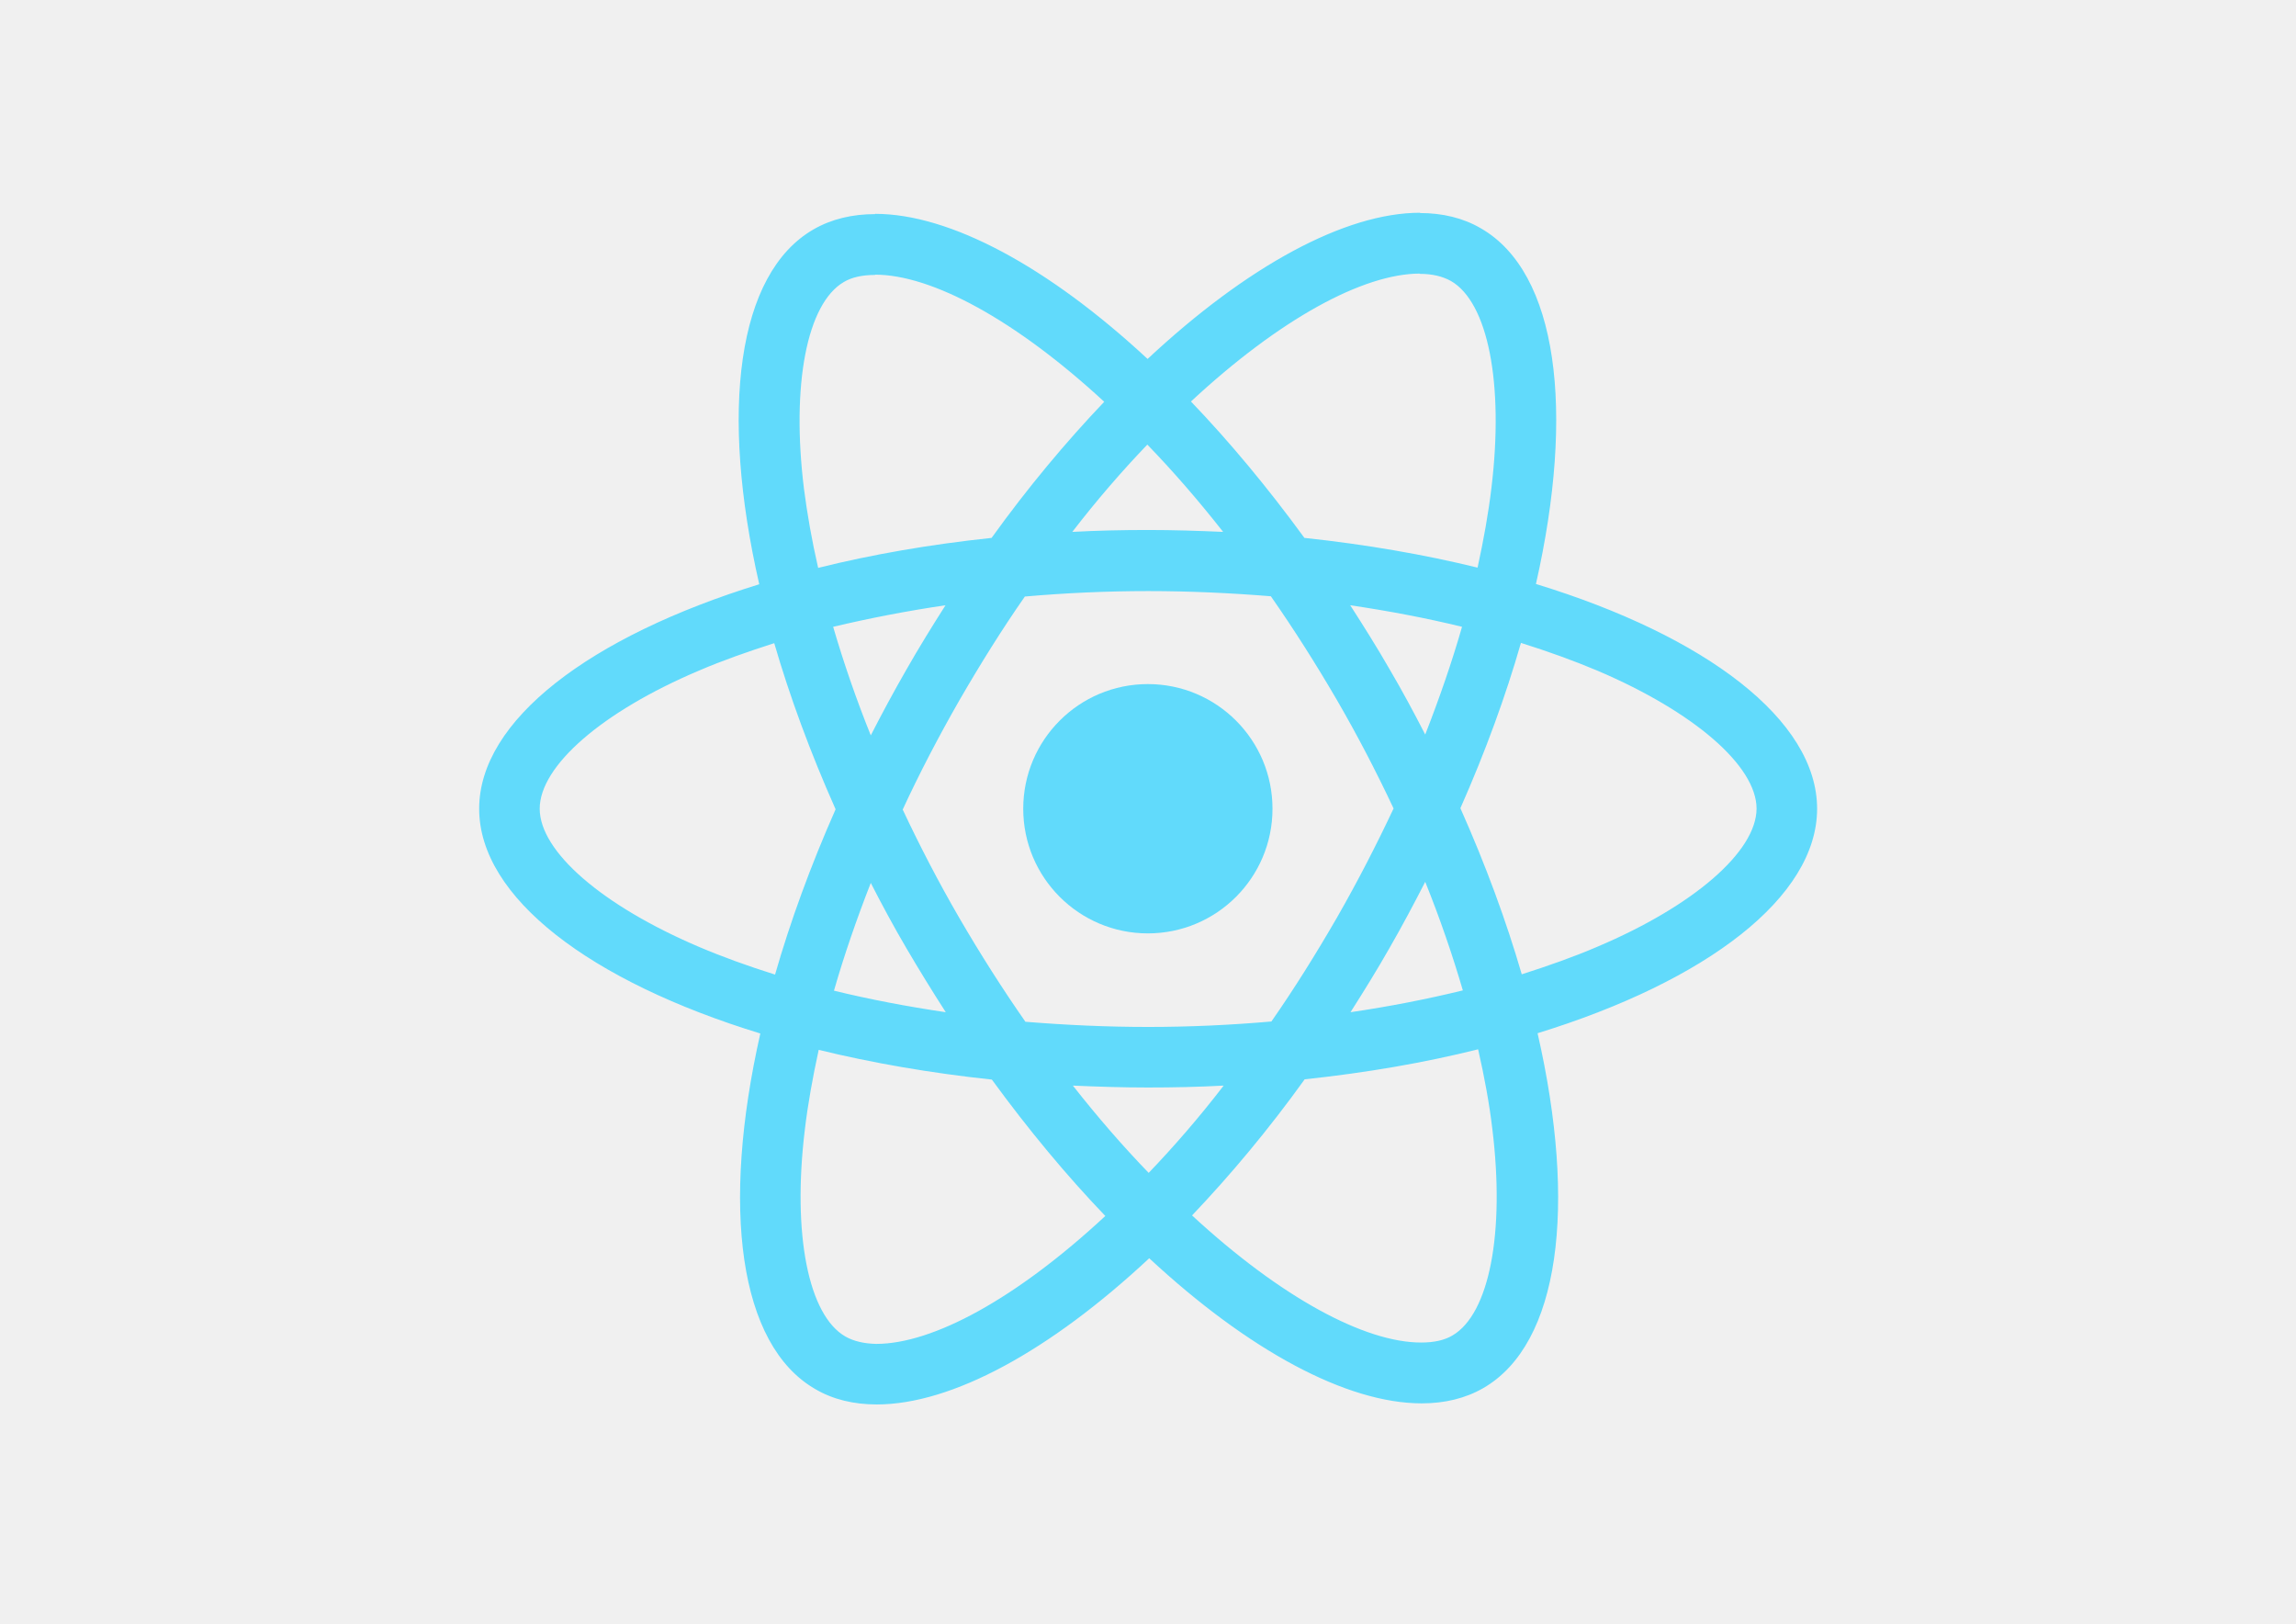
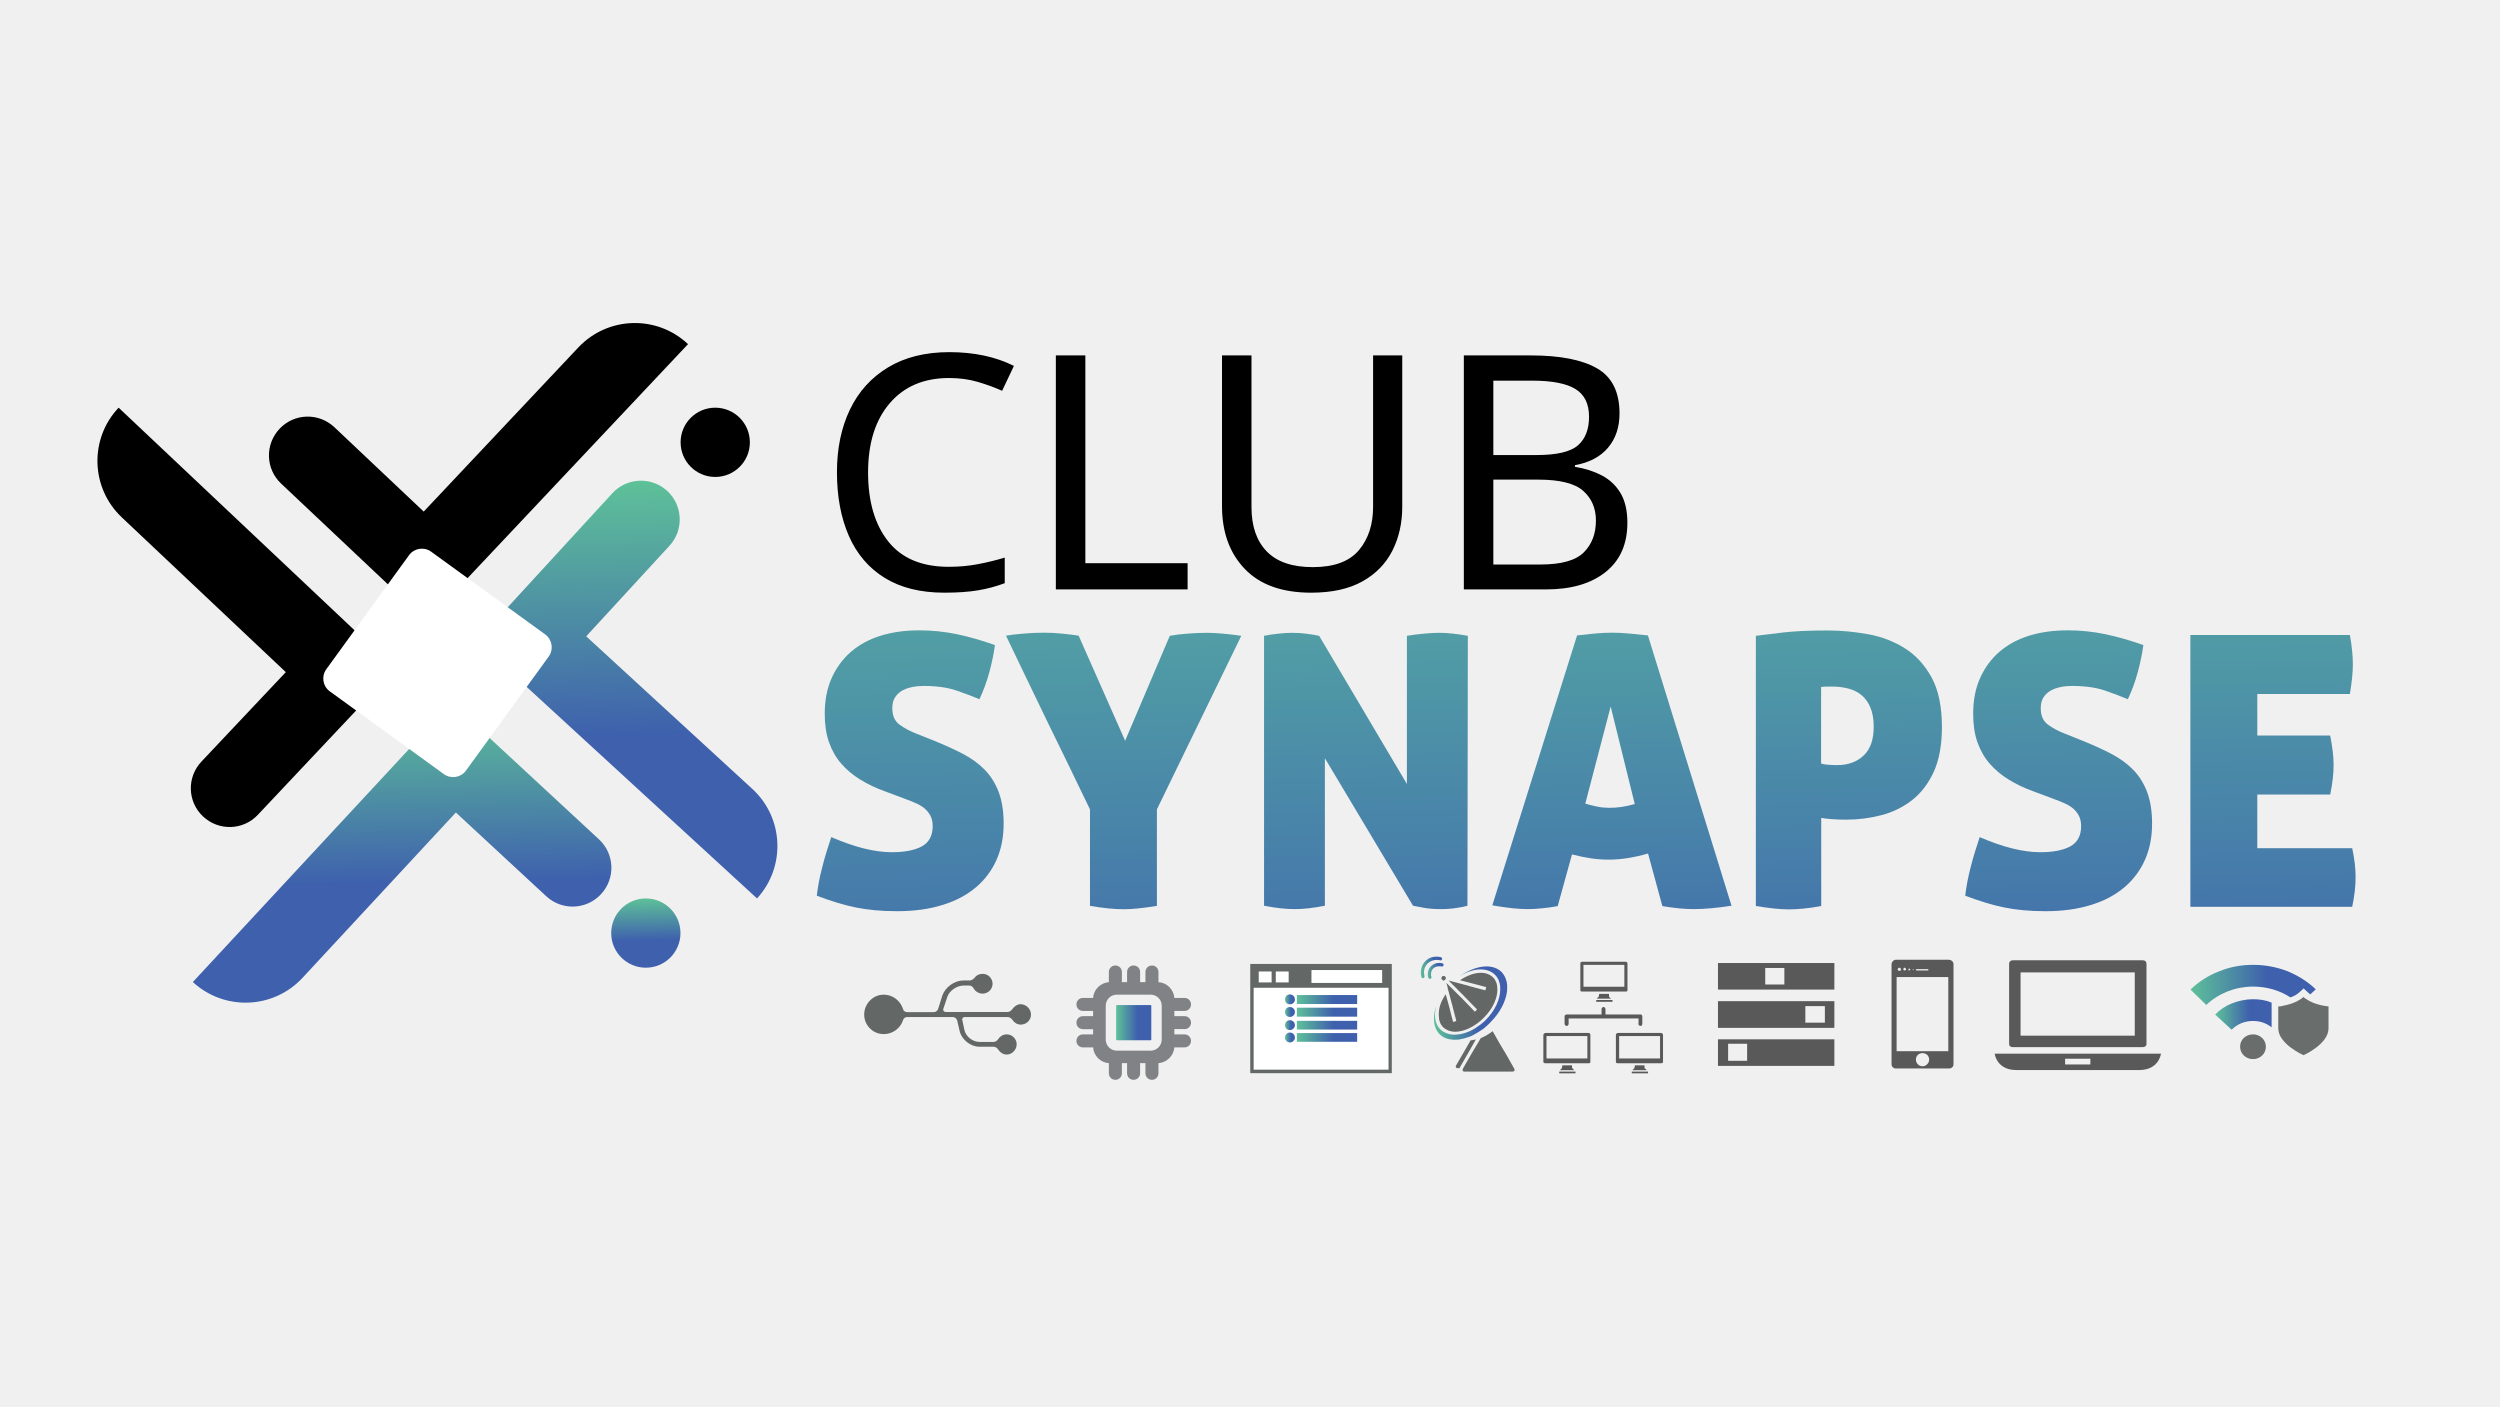
- <svg xmlns="http://www.w3.org/2000/svg" viewBox="0 0 841.9 595.3">
-   <g fill="#61DAFB">
-     <path d="M666.3 296.5c0-32.5-40.7-63.3-103.1-82.4 14.4-63.6 8-114.2-20.2-130.4-6.5-3.8-14.1-5.6-22.4-5.6v22.3c4.6 0 8.3.9 11.4 2.6 13.6 7.8 19.5 37.5 14.9 75.7-1.1 9.4-2.9 19.3-5.1 29.4-19.6-4.8-41-8.5-63.5-10.9-13.5-18.5-27.5-35.3-41.6-50 32.6-30.3 63.2-46.9 84-46.9V78c-27.5 0-63.5 19.6-99.9 53.6-36.4-33.8-72.4-53.2-99.9-53.2v22.3c20.7 0 51.4 16.5 84 46.6-14 14.7-28 31.4-41.3 49.9-22.6 2.4-44 6.1-63.6 11-2.3-10-4-19.7-5.2-29-4.7-38.2 1.1-67.9 14.6-75.8 3-1.8 6.9-2.6 11.5-2.6V78.5c-8.4 0-16 1.8-22.6 5.6-28.1 16.2-34.4 66.7-19.9 130.1-62.2 19.2-102.7 49.9-102.7 82.3 0 32.5 40.7 63.3 103.1 82.4-14.4 63.6-8 114.2 20.2 130.4 6.5 3.8 14.1 5.6 22.5 5.6 27.5 0 63.5-19.6 99.9-53.6 36.4 33.8 72.4 53.2 99.9 53.2 8.4 0 16-1.8 22.6-5.6 28.1-16.2 34.4-66.7 19.9-130.1 62-19.1 102.5-49.9 102.5-82.3zm-130.2-66.7c-3.7 12.9-8.3 26.2-13.5 39.5-4.1-8-8.4-16-13.1-24-4.6-8-9.5-15.8-14.4-23.4 14.2 2.1 27.9 4.7 41 7.9zm-45.8 106.5c-7.8 13.5-15.8 26.3-24.1 38.2-14.9 1.3-30 2-45.2 2-15.1 0-30.2-.7-45-1.9-8.3-11.9-16.4-24.6-24.2-38-7.6-13.1-14.5-26.4-20.8-39.8 6.2-13.4 13.2-26.8 20.7-39.9 7.8-13.5 15.8-26.3 24.1-38.2 14.9-1.3 30-2 45.2-2 15.1 0 30.2.7 45 1.9 8.3 11.9 16.4 24.6 24.2 38 7.6 13.1 14.5 26.4 20.8 39.8-6.3 13.4-13.2 26.8-20.7 39.9zm32.3-13c5.4 13.4 10 26.8 13.8 39.8-13.1 3.2-26.9 5.9-41.2 8 4.9-7.7 9.8-15.6 14.4-23.7 4.6-8 8.9-16.1 13-24.1zM421.2 430c-9.3-9.6-18.6-20.3-27.8-32 9 .4 18.2.7 27.5.7 9.4 0 18.7-.2 27.8-.7-9 11.7-18.3 22.4-27.5 32zm-74.4-58.9c-14.2-2.1-27.9-4.7-41-7.9 3.7-12.9 8.3-26.2 13.5-39.5 4.1 8 8.4 16 13.1 24 4.7 8 9.5 15.8 14.4 23.4zM420.7 163c9.3 9.6 18.6 20.3 27.8 32-9-.4-18.2-.7-27.5-.7-9.4 0-18.7.2-27.8.7 9-11.7 18.3-22.4 27.5-32zm-74 58.9c-4.9 7.7-9.8 15.6-14.4 23.7-4.6 8-8.9 16-13 24-5.4-13.4-10-26.8-13.8-39.8 13.1-3.1 26.9-5.8 41.2-7.9zm-90.5 125.2c-35.4-15.1-58.3-34.9-58.3-50.6 0-15.7 22.9-35.6 58.3-50.6 8.6-3.7 18-7 27.7-10.1 5.7 19.6 13.2 40 22.5 60.9-9.2 20.8-16.6 41.1-22.2 60.6-9.9-3.1-19.3-6.5-28-10.2zM310 490c-13.6-7.8-19.5-37.5-14.9-75.7 1.1-9.4 2.9-19.3 5.1-29.4 19.6 4.8 41 8.5 63.5 10.9 13.5 18.5 27.5 35.3 41.6 50-32.6 30.3-63.2 46.9-84 46.9-4.5-.1-8.3-1-11.3-2.7zm237.2-76.2c4.7 38.2-1.1 67.9-14.6 75.8-3 1.8-6.9 2.6-11.5 2.6-20.7 0-51.4-16.5-84-46.6 14-14.7 28-31.4 41.3-49.9 22.6-2.4 44-6.1 63.6-11 2.3 10.1 4.1 19.8 5.2 29.1zm38.5-66.7c-8.6 3.7-18 7-27.7 10.1-5.7-19.6-13.2-40-22.5-60.9 9.2-20.8 16.6-41.1 22.2-60.6 9.9 3.1 19.3 6.5 28.1 10.2 35.4 15.1 58.3 34.9 58.3 50.6-.1 15.7-23 35.6-58.4 50.6zM320.8 78.4z" />
-     <circle cx="420.9" cy="296.5" r="45.7" />
-     <path d="M520.5 78.1z" />
+ <svg xmlns="http://www.w3.org/2000/svg" version="1.1" id="Calque_1" x="0px" y="0px" viewBox="0 0 1920 1080" style="enable-background:new 0 0 1920 1080;" xml:space="preserve">
+   <style type="text/css">
+ 	.st0{font-family:'Dekar';}
+ 	.st1{font-size:251.68px;}
+ 	.st2{fill:url(#SVGID_1_);}
+ 	.st3{fill:url(#SVGID_2_);}
+ 	.st4{fill:url(#SVGID_3_);}
+ 	.st5{fill:url(#SVGID_4_);}
+ 	.st6{fill:url(#SVGID_5_);}
+ 	.st7{fill:url(#SVGID_6_);}
+ 	.st8{fill:url(#SVGID_7_);}
+ 	.st9{fill:url(#SVGID_8_);}
+ 	.st10{fill:url(#SVGID_9_);}
+ 	.st11{fill:#FFFFFF;}
+ 	.st12{fill:url(#SVGID_10_);}
+ 	.st13{fill-rule:evenodd;clip-rule:evenodd;fill:#595959;}
+ 	.st14{fill:url(#SVGID_11_);}
+ 	.st15{fill:#636766;}
+ 	.st16{fill:url(#SVGID_12_);}
+ 	.st17{fill:url(#SVGID_13_);}
+ 	.st18{fill-rule:evenodd;clip-rule:evenodd;fill:#636766;}
+ 	.st19{fill-rule:evenodd;clip-rule:evenodd;fill:#FFFFFF;}
+ 	.st20{fill-rule:evenodd;clip-rule:evenodd;fill:url(#SVGID_14_);}
+ 	.st21{fill-rule:evenodd;clip-rule:evenodd;fill:url(#SVGID_15_);}
+ 	.st22{fill-rule:evenodd;clip-rule:evenodd;fill:url(#SVGID_16_);}
+ 	.st23{fill-rule:evenodd;clip-rule:evenodd;fill:url(#SVGID_17_);}
+ 	.st24{fill-rule:evenodd;clip-rule:evenodd;fill:url(#SVGID_18_);}
+ 	.st25{fill-rule:evenodd;clip-rule:evenodd;fill:url(#SVGID_19_);}
+ 	.st26{fill-rule:evenodd;clip-rule:evenodd;fill:url(#SVGID_20_);}
+ 	.st27{fill-rule:evenodd;clip-rule:evenodd;fill:url(#SVGID_21_);}
+ 	.st28{fill-rule:evenodd;clip-rule:evenodd;fill:url(#SVGID_22_);}
+ 	.st29{fill-rule:evenodd;clip-rule:evenodd;fill:url(#SVGID_23_);}
+ 	.st30{fill-rule:evenodd;clip-rule:evenodd;fill:#696D6C;}
+ 	.st31{fill:url(#SVGID_24_);}
+ 	.st32{fill:#808285;}
+ </style>
+   <g>
+     <text transform="matrix(1 0 0 1 627.4204 452.6641)" class="st0 st1">CLUB</text>
+     <g>
+       <linearGradient id="SVGID_1_" gradientUnits="userSpaceOnUse" x1="690.537" y1="201.313" x2="709.897" y2="1232.231">
+         <stop offset="0" style="stop-color:#5EC199" />
+         <stop offset="6.896744e-02" style="stop-color:#5DBA9B" />
+         <stop offset="0.178" style="stop-color:#58ADA0" />
+         <stop offset="0.313" style="stop-color:#4F98A6" />
+         <stop offset="0.468" style="stop-color:#467CAA" />
+         <stop offset="0.608" style="stop-color:#3E60AD" />
+       </linearGradient>
+       <path class="st2" d="M717.7,569c8.1,3.3,15.4,6.6,21.9,10c6.5,3.4,12.1,7.5,16.7,12.2c4.6,4.7,8.2,10.5,10.7,17.1    c2.5,6.7,3.8,14.8,3.8,24.2c0,10.3-1.8,19.5-5.4,27.7c-3.6,8.2-8.9,15.3-15.8,21.2c-7,5.9-15.5,10.5-25.7,13.6    c-10.2,3.2-21.8,4.8-35,4.8c-12,0-22.6-1-31.8-2.9c-9.2-1.9-19.1-4.9-29.8-9c0.8-6.8,2.1-14,4.1-21.6c1.9-7.6,4.3-15.4,7-23.4    c17.8,7.7,33.3,11.6,46.5,11.6c9.9,0,17.6-1.5,23.1-4.5c5.5-3,8.3-8.2,8.3-15.5c0-3.1-0.6-5.8-1.7-8c-1.2-2.2-2.7-4.1-4.6-5.7    c-1.9-1.5-4.1-2.9-6.5-3.9c-2.4-1.1-4.9-2.1-7.4-3l-16.3-6.1c-7-2.5-13.3-5.5-19-9c-5.7-3.5-10.6-7.6-14.7-12.3    c-4.1-4.7-7.2-10.2-9.4-16.4c-2.2-6.2-3.3-13.5-3.3-21.8c0-10.3,1.7-19.4,5.2-27.3c3.5-7.9,8.4-14.7,14.7-20.2    c6.3-5.5,13.9-9.7,22.8-12.5c8.9-2.8,18.9-4.2,29.9-4.2c9.9,0,19.4,1,28.6,2.9c9.2,1.9,19,4.7,29.5,8.4c-0.8,6.2-2.2,13-4.2,20.5    c-2,7.5-4.6,14.5-7.7,21.1c-5-2.1-10.9-4.4-17.7-6.7c-6.8-2.3-15.2-3.5-25.3-3.5c-3.1,0-6.1,0.3-8.9,0.9c-2.8,0.6-5.3,1.5-7.6,2.8    c-2.2,1.3-4,3-5.4,5.2c-1.4,2.2-2,5-2,8.3c0,5.6,1.8,9.8,5.5,12.5c3.7,2.7,8,5,13.1,7L717.7,569z" />
+       <linearGradient id="SVGID_2_" gradientUnits="userSpaceOnUse" x1="857.488" y1="198.178" x2="876.848" y2="1229.096">
+         <stop offset="0" style="stop-color:#5EC199" />
+         <stop offset="6.896744e-02" style="stop-color:#5DBA9B" />
+         <stop offset="0.178" style="stop-color:#58ADA0" />
+         <stop offset="0.313" style="stop-color:#4F98A6" />
+         <stop offset="0.468" style="stop-color:#467CAA" />
+         <stop offset="0.608" style="stop-color:#3E60AD" />
+       </linearGradient>
+       <path class="st3" d="M898.4,488.3c4.5-0.8,9.1-1.4,13.9-1.7c4.8-0.4,9.8-0.6,14.8-0.6c3.3,0,7.6,0.2,12.8,0.7    c5.2,0.5,9.7,1,13.4,1.6l-64.8,133.3v74.1c-10.3,1.7-18.8,2.6-25.6,2.6c-7.2,0-15.8-0.9-25.8-2.6v-74.1    c-5-10.5-10.3-21.3-15.8-32.7c-5.5-11.3-11-22.7-16.6-34c-5.5-11.3-11-22.7-16.4-34c-5.4-11.3-10.6-22.2-15.7-32.7    c3.3-0.6,7.7-1.1,13.4-1.6c5.6-0.5,10.9-0.7,16-0.7c4.1,0,8.6,0.2,13.5,0.7c4.9,0.5,9.2,1,12.9,1.6l35.7,80.7L898.4,488.3z" />
+       <linearGradient id="SVGID_3_" gradientUnits="userSpaceOnUse" x1="1041.474" y1="194.723" x2="1060.834" y2="1225.641">
+         <stop offset="0" style="stop-color:#5EC199" />
+         <stop offset="6.896744e-02" style="stop-color:#5DBA9B" />
+         <stop offset="0.178" style="stop-color:#58ADA0" />
+         <stop offset="0.313" style="stop-color:#4F98A6" />
+         <stop offset="0.468" style="stop-color:#467CAA" />
+         <stop offset="0.608" style="stop-color:#3E60AD" />
+       </linearGradient>
+       <path class="st4" d="M970.7,488.3c4.3-0.8,8.1-1.4,11.6-1.7c3.5-0.4,6.9-0.6,10.2-0.6c3.5,0,7.1,0.2,10.9,0.7c3.8,0.5,7,1,9.7,1.6    l67.4,113.8V488.3c5-0.8,9.6-1.4,13.7-1.7c4.1-0.4,7.7-0.6,11-0.6c3.3,0,6.8,0.2,10.5,0.6c3.7,0.4,7.6,1,11.6,1.7l-0.3,207.3    c-1.9,0.6-4.7,1.2-8.4,1.7c-3.7,0.6-7.6,0.9-11.9,0.9c-4.8,0-9.2-0.3-13.1-1c-3.9-0.7-6.7-1.2-8.4-1.6l-67.7-113.3v113.3    c-8.5,1.7-16.3,2.6-23.2,2.6s-14.8-0.9-23.5-2.6V488.3z" />
+       <linearGradient id="SVGID_4_" gradientUnits="userSpaceOnUse" x1="1228.369" y1="191.213" x2="1247.729" y2="1222.131">
+         <stop offset="0" style="stop-color:#5EC199" />
+         <stop offset="6.896744e-02" style="stop-color:#5DBA9B" />
+         <stop offset="0.178" style="stop-color:#58ADA0" />
+         <stop offset="0.313" style="stop-color:#4F98A6" />
+         <stop offset="0.468" style="stop-color:#467CAA" />
+         <stop offset="0.608" style="stop-color:#3E60AD" />
+       </linearGradient>
+       <path class="st5" d="M1196.3,695.9c-4.5,0.8-8.5,1.4-12.2,1.7c-3.7,0.4-7.3,0.6-10.7,0.6c-3.5,0-7.5-0.2-12.1-0.7    c-4.6-0.5-9.6-1.2-15.2-2.2l65.1-207.3c5-0.6,9.7-1.1,14.1-1.5c4.4-0.4,8.8-0.6,13.2-0.6c3.7,0,7.7,0.2,12.1,0.6    c4.4,0.4,9.3,0.9,15,1.5l64.2,207.6c-11,1.7-20.7,2.6-29,2.6c-3.9,0-7.7-0.2-11.6-0.6c-3.9-0.4-8-1-12.5-1.7l-11-40.4    c-5.4,1.6-10.6,2.7-15.5,3.5c-4.9,0.8-9.8,1.2-14.7,1.2c-4.5,0-9-0.3-13.7-1c-4.6-0.7-9.5-1.7-14.5-3L1196.3,695.9z M1237,542.6    l-19.5,74.6c3.3,1,6.4,1.7,9.3,2.3c2.9,0.6,5.9,0.9,9,0.9c3.3,0,6.5-0.2,9.7-0.7c3.2-0.5,6.5-1.2,10-2.2L1237,542.6z" />
+       <linearGradient id="SVGID_5_" gradientUnits="userSpaceOnUse" x1="1411.684" y1="187.77" x2="1431.044" y2="1218.689">
+         <stop offset="0" style="stop-color:#5EC199" />
+         <stop offset="6.896744e-02" style="stop-color:#5DBA9B" />
+         <stop offset="0.178" style="stop-color:#58ADA0" />
+         <stop offset="0.313" style="stop-color:#4F98A6" />
+         <stop offset="0.468" style="stop-color:#467CAA" />
+         <stop offset="0.608" style="stop-color:#3E60AD" />
+       </linearGradient>
+       <path class="st6" d="M1348.5,488.3c4.5-0.6,11.3-1.4,20.5-2.5c9.2-1.1,20.8-1.6,34.7-1.6c10.3,0,20.6,1,31.1,2.9    c10.5,1.9,19.9,5.6,28.3,10.9c8.4,5.3,15.2,12.8,20.5,22.5c5.2,9.7,7.8,22.3,7.8,37.8c0,13.7-2.1,25.2-6.2,34.3    c-4.2,9.1-9.7,16.4-16.6,21.8c-6.9,5.4-14.7,9.3-23.5,11.6c-8.8,2.3-17.9,3.5-27.2,3.5c-3.7,0-7.4-0.1-11.2-0.4    c-3.8-0.3-6.4-0.6-8-1v67.7c-5,1-9.6,1.6-13.6,2c-4.1,0.4-7.8,0.6-11.3,0.6c-6.8,0-15.2-0.9-25.3-2.6V488.3z M1398.7,586.4    c1,0.4,2.6,0.7,4.9,0.9c2.3,0.2,4.7,0.3,7.3,0.3c8.3,0,15.1-2.4,20.3-7.3c5.2-4.8,7.8-12.2,7.8-22.1c0-5.8-0.8-10.7-2.5-14.7    c-1.6-4-3.9-7.2-6.8-9.6c-2.9-2.4-6.3-4.1-10.2-5.1c-3.9-1-7.9-1.5-12.2-1.5c-1.2,0-2.5,0-4.1,0c-1.6,0-3.1,0.1-4.6,0.3V586.4z" />
+       <linearGradient id="SVGID_6_" gradientUnits="userSpaceOnUse" x1="1572.165" y1="184.757" x2="1591.525" y2="1215.675">
+         <stop offset="0" style="stop-color:#5EC199" />
+         <stop offset="6.896744e-02" style="stop-color:#5DBA9B" />
+         <stop offset="0.178" style="stop-color:#58ADA0" />
+         <stop offset="0.313" style="stop-color:#4F98A6" />
+         <stop offset="0.468" style="stop-color:#467CAA" />
+         <stop offset="0.608" style="stop-color:#3E60AD" />
+       </linearGradient>
+       <path class="st7" d="M1599.7,569c8.1,3.3,15.4,6.6,21.9,10c6.5,3.4,12.1,7.5,16.7,12.2c4.6,4.7,8.2,10.5,10.7,17.1    c2.5,6.7,3.8,14.8,3.8,24.2c0,10.3-1.8,19.5-5.4,27.7c-3.6,8.2-8.9,15.3-15.8,21.2c-7,5.9-15.5,10.5-25.7,13.6    c-10.2,3.2-21.8,4.8-35,4.8c-12,0-22.6-1-31.8-2.9c-9.2-1.9-19.1-4.9-29.8-9c0.8-6.8,2.1-14,4.1-21.6c1.9-7.6,4.3-15.4,7-23.4    c17.8,7.7,33.3,11.6,46.5,11.6c9.9,0,17.6-1.5,23.1-4.5c5.5-3,8.3-8.2,8.3-15.5c0-3.1-0.6-5.8-1.7-8c-1.2-2.2-2.7-4.1-4.6-5.7    c-1.9-1.5-4.1-2.9-6.5-3.9c-2.4-1.1-4.9-2.1-7.4-3l-16.3-6.1c-7-2.5-13.3-5.5-19-9c-5.7-3.5-10.6-7.6-14.7-12.3    c-4.1-4.7-7.2-10.2-9.4-16.4c-2.2-6.2-3.3-13.5-3.3-21.8c0-10.3,1.7-19.4,5.2-27.3c3.5-7.9,8.4-14.7,14.7-20.2    c6.3-5.5,13.9-9.7,22.8-12.5c8.9-2.8,18.9-4.2,29.9-4.2c9.9,0,19.4,1,28.6,2.9c9.2,1.9,19,4.7,29.5,8.4c-0.8,6.2-2.2,13-4.2,20.5    c-2,7.5-4.6,14.5-7.7,21.1c-5-2.1-10.9-4.4-17.7-6.7c-6.8-2.3-15.2-3.5-25.3-3.5c-3.1,0-6.1,0.3-8.9,0.9c-2.8,0.6-5.3,1.5-7.6,2.8    c-2.2,1.3-4,3-5.4,5.2c-1.4,2.2-2,5-2,8.3c0,5.6,1.8,9.8,5.5,12.5c3.7,2.7,8,5,13.1,7L1599.7,569z" />
+       <linearGradient id="SVGID_7_" gradientUnits="userSpaceOnUse" x1="1736.671" y1="181.667" x2="1756.031" y2="1212.586">
+         <stop offset="0" style="stop-color:#5EC199" />
+         <stop offset="6.896744e-02" style="stop-color:#5DBA9B" />
+         <stop offset="0.178" style="stop-color:#58ADA0" />
+         <stop offset="0.313" style="stop-color:#4F98A6" />
+         <stop offset="0.468" style="stop-color:#467CAA" />
+         <stop offset="0.608" style="stop-color:#3E60AD" />
+       </linearGradient>
+       <path class="st8" d="M1792.2,587.6c0,6.8-0.9,14.3-2.6,22.6h-56v41.2h72.9c1.7,8.1,2.6,15.5,2.6,22.1c0,7.2-0.9,14.8-2.6,22.9    h-124.3V487.7h122.5c0.8,4.3,1.4,8.2,1.7,11.9c0.4,3.7,0.6,7.2,0.6,10.5c0,6.4-0.8,14-2.3,22.9h-71.1v31.9h56    C1791.3,573.5,1792.2,581,1792.2,587.6z" />
+     </g>
+     <g>
+       <linearGradient id="SVGID_8_" gradientUnits="userSpaceOnUse" x1="305.607" y1="540.672" x2="309.872" y2="767.825">
+         <stop offset="0" style="stop-color:#5EC199" />
+         <stop offset="0.608" style="stop-color:#3E60AD" />
+       </linearGradient>
+       <path class="st9" d="M350.1,624L232.3,751c-22.4,24.1-60,25.5-84.2,3.2l0,0L347,539.9l0.3,0.3l43.4,40.2l69.3,64.2    c12.1,11.2,12.8,30,1.6,42.1l0,0c-11.2,12.1-30,12.8-42.1,1.6L350.1,624z" />
+       <path d="M325.4,392.9l118.8-126.1c22.6-23.9,60.2-25.1,84.2-2.5v0L327.9,477.1l-0.3-0.3l-43-40.6l-68.7-64.8    c-12-11.3-12.5-30.1-1.2-42.1l0,0c11.3-12,30.1-12.5,42.1-1.2L325.4,392.9z" />
+       <linearGradient id="SVGID_9_" gradientUnits="userSpaceOnUse" x1="477.789" y1="369.499" x2="483.843" y2="691.849">
+         <stop offset="0" style="stop-color:#5EC199" />
+         <stop offset="0.608" style="stop-color:#3E60AD" />
+       </linearGradient>
+       <path class="st10" d="M450.2,488.7l127.6,117.2c24.2,22.2,25.8,59.9,3.6,84.1l0,0L366.1,492.3l0.3-0.3l40-43.6l63.9-69.6    c11.1-12.1,30-12.9,42.1-1.8l0,0c12.1,11.1,12.9,30,1.8,42.1L450.2,488.7z" />
+       <path d="M219.5,516.2l-126-118.9c-23.9-22.6-25-60.3-2.4-84.2l0,0l212.6,200.6l-0.3,0.3l-40.6,43L198,625.8    c-11.3,12-30.1,12.5-42.1,1.2h0c-12-11.3-12.5-30.1-1.2-42.1L219.5,516.2z" />
+       <path class="st11" d="M421.5,504.1l-63.7,87.8c-3.9,5.3-11.4,6.5-16.8,2.7l-87.8-63.7c-5.3-3.9-6.5-11.4-2.7-16.8l63.7-87.8    c3.9-5.3,11.4-6.5,16.8-2.7l87.8,63.7C424.1,491.2,425.3,498.8,421.5,504.1z" />
+       <linearGradient id="SVGID_10_" gradientUnits="userSpaceOnUse" x1="495.524" y1="690.022" x2="496.524" y2="743.253">
+         <stop offset="0" style="stop-color:#5EC199" />
+         <stop offset="0.608" style="stop-color:#3E60AD" />
+       </linearGradient>
+       <circle class="st12" cx="496" cy="716.6" r="26.6" />
+       <circle cx="549.3" cy="339.7" r="26.6" />
+     </g>
+     <g>
+       <g>
+         <path class="st13" d="M1236.4,766.3c-0.7-0.6-0.7-1.3-0.7-1.3v-1.7h-7.5l-0.3,1.7c0,0,0,0.7-0.7,1c-0.7,0.6-1,1-0.7,1     c0.3,0,5.1,0,5.4,0c0.3,0,4.7,0,5,0C1237.7,767,1237,766.6,1236.4,766.3L1236.4,766.3z M1247.5,757.8L1247.5,757.8h-31.4V741     h31.4V757.8z M1248.2,738.6h-32.8c-1,0-1.7,0.3-1.7,1.3v20.6c0,1,0.7,1,1.7,1h32.8c1,0,1.7,0,1.7-1V740     C1249.9,738.9,1249.2,738.6,1248.2,738.6L1248.2,738.6z M1263.7,820.9c-0.7-0.3-0.7-1-0.7-1v-1.7h-7.4l-0.3,1.7c0,0,0,0.6-0.7,1     c-0.7,0.7-1,1-0.7,1c0.3,0,5.1,0,5.4,0c0.4,0,4.7,0,5.1,0C1265.1,821.9,1264.4,821.6,1263.7,820.9L1263.7,820.9z M1274.9,812.9     L1274.9,812.9h-31.4v-17.2h31.4V812.9z M1275.5,793.3h-32.8c-1,0-1.7,0.7-1.7,1.7v20.6c0,0.7,0.7,1,1.7,1h32.8c1,0,1.7-0.3,1.7-1     V795C1277.2,794,1276.6,793.3,1275.5,793.3L1275.5,793.3z M1253.2,824.3h12.5V823h-12.5V824.3z M1208,820.9c-0.3-0.3-0.7-1-0.7-1     v-1.7h-7.4l-0.3,1.7c0,0,0,0.6-0.6,1c-0.7,0.7-1,1-0.7,1c0.7,0,5.1,0,5.4,0c0.3,0,4.7,0,5.1,0     C1209.3,821.9,1208.6,821.6,1208,820.9L1208,820.9z M1219.1,812.9L1219.1,812.9h-31.4v-17.2h31.4V812.9z M1220.1,793.3H1187     c-0.7,0-1.7,0.7-1.7,1.7v20.6c0,0.7,1,1,1.7,1h33.1c0.7,0,1.3-0.3,1.3-1V795C1221.5,794,1220.8,793.3,1220.1,793.3L1220.1,793.3z      M1197.5,824.3h12.5V823h-12.5V824.3z M1258.3,786.2c0,1,0.7,1.7,1.7,1.7c0.7,0,1.3-0.6,1.3-1.7v-5.8c0-0.6-0.7-1.3-1.3-1.3h-27     v-4c0-1-0.7-1.7-1.3-1.7c-1,0-1.7,0.6-1.7,1.7v4h-26.7c-1,0-1.7,0.7-1.7,1.3v5.8c0,1,0.7,1.7,1.7,1.7c0.7,0,1.4-0.6,1.4-1.7v-4     h53.7V786.2z M1225.9,769.4h12.5V768h-12.5V769.4z" />
+       </g>
+       <g>
+         <path class="st13" d="M1659.6,809.2c0,0,0,0-0.6,0h-126.5c-0.5,0-0.5,0-0.5,0v0.5c0,0,1.7,12.1,16.5,12.1h94.4     c15,0,16.6-12.1,16.6-12.1C1660.1,809.8,1659.6,809.2,1659.6,809.2L1659.6,809.2z M1545.8,804.2h99.9c1.7,0,2.8-1.1,2.8-2.2     v-61.8c0-1.7-1.1-2.7-2.8-2.7h-99.9c-1.7,0-2.8,1.1-2.8,2.7V802C1543,803.2,1544.1,804.2,1545.8,804.2L1545.8,804.2z      M1551.8,746.8L1551.8,746.8h87.7v48.6h-87.7V746.8z M1605.4,817.5L1605.4,817.5h-19.4v-4.4h19.4V817.5z" />
+       </g>
+       <g>
+         <path class="st13" d="M1319.4,818.6v-20.4h89.4v20.4H1319.4z M1319.4,739.6h89.4V760h-89.4V739.6z M1355.7,756.1L1355.7,756.1     h14.7v-12.7h-14.7V756.1z M1319.4,768.9h89.4v20.5h-89.4V768.9z M1386.5,785.4L1386.5,785.4h15v-12.7h-15V785.4z M1341.8,801.6     L1341.8,801.6h-14.6v13.1h14.6V801.6z" />
+       </g>
+       <g>
+         <path class="st13" d="M1496.7,737.1h-40.7c-1.8,0-3.3,1.8-3.3,3.6v76.7c0,1.8,1.5,3.2,3.3,3.2h40.7c2.2,0,3.6-1.4,3.6-3.2v-77     C1500.3,738.9,1498.8,737.1,1496.7,737.1L1496.7,737.1z M1469.3,744.3L1469.3,744.3c0.4,0,0.4,0,0.4,0.3s0,0.3-0.4,0.3     c-0.3,0-0.3,0-0.3-0.3S1468.9,744.3,1469.3,744.3L1469.3,744.3z M1466.4,743.9L1466.4,743.9c0.3,0,0.7,0.4,0.7,0.7     s-0.4,0.7-0.7,0.7c-0.7,0-0.7-0.3-0.7-0.7S1465.7,743.9,1466.4,743.9L1466.4,743.9z M1462.8,743.2L1462.8,743.2     c0.4,0,1.1,0.7,1.1,1.4c0,0.3-0.7,0.7-1.1,0.7c-0.7,0-1-0.3-1-0.7C1461.7,743.9,1462.1,743.2,1462.8,743.2L1462.8,743.2z      M1458.8,743.2L1458.8,743.2c0.7,0,1.1,0.7,1.1,1.4c0,0.7-0.3,1-1.1,1c-0.7,0-1.4-0.3-1.4-1     C1457.4,743.9,1458.1,743.2,1458.8,743.2L1458.8,743.2z M1476.5,808.8L1476.5,808.8c2.9,0,5.1,2.1,5.1,5c0,2.5-2.2,5.1-5.1,5.1     c-2.9,0-5.1-2.5-5.1-5.1C1471.4,810.9,1473.6,808.8,1476.5,808.8L1476.5,808.8z M1472.1,744.3L1472.1,744.3h8.3     c0.3,0,0.7,0.3,0.7,0.3c0,0.7-0.3,0.7-0.7,0.7h-8.3c-0.7,0-0.7,0-0.7-0.7C1471.4,744.7,1471.4,744.3,1472.1,744.3L1472.1,744.3z      M1496.3,807.3L1496.3,807.3h-39.7v-56.9h39.7V807.3z" />
+       </g>
+       <g>
+         <linearGradient id="SVGID_11_" gradientUnits="userSpaceOnUse" x1="1096.431" y1="745.674" x2="1108.658" y2="745.674">
+           <stop offset="0" style="stop-color:#5EC199" />
+           <stop offset="0.608" style="stop-color:#3E60AD" />
+         </linearGradient>
+         <path class="st14" d="M1099,748.3L1099,748.3c0-1.7,0.5-3.3,1.7-4.5c1.2-1.2,2.8-1.7,4.5-1.7c0.7,0,1.2,0,1.9,0.1     c0.7,0.3,1.3-0.1,1.5-0.8c0.3-0.7-0.1-1.3-0.8-1.6c-0.8-0.1-1.7-0.3-2.5-0.3c-2.3,0-4.5,0.8-6.3,2.5c-1.7,1.7-2.5,4-2.5,6.3     c0,0.9,0.1,1.7,0.4,2.5c0.1,0.5,0.5,0.9,1.1,0.9h0.4c0.7-0.1,1.1-0.8,0.9-1.5C1099,749.5,1099,749,1099,748.3L1099,748.3z" />
+         <path class="st15" d="M1161.3,823L1161.3,823h-13.1c-2.7,0-7.2,0-10,0h-13.1c-0.3,0-0.5,0-0.5,0c-1.1-0.1-1.3-0.5-1.3-1.1v-0.3     c0-0.3,0.1-0.7,0.4-1.1v-0.1l6.5-11.3c1.5-2.3,3.6-6.3,5.1-8.5l1.9-3.3c2.1-0.9,4.4-2,6.5-3.5c0.4-0.1,0.7-0.4,1.1-0.7     c0.3-0.3,0.7-0.4,0.9-0.7c0.3-0.1,0.4-0.3,0.7-0.4l4.8,8.5c1.5,2.3,3.6,6.3,5.1,8.5l6.5,11.5c0.3,0.5,0.4,0.9,0.4,1.3     C1163.2,822.4,1162.9,823,1161.3,823L1161.3,823z" />
+         <path class="st15" d="M1121.5,819.2L1121.5,819.2c-0.3,0.4-0.4,0.8-0.5,1.2h-1.1c-1.6-0.1-1.7-0.5-1.9-1.2c0-0.3,0.1-0.8,0.4-1.2     l6.7-11.5c1.2-2,2.9-5.1,4.3-7.5c1.3-0.1,2.8-0.4,4.1-0.7l-0.5,0.8c-1.3,2.4-3.6,6.3-4.9,8.7L1121.5,819.2z" />
+         <linearGradient id="SVGID_12_" gradientUnits="userSpaceOnUse" x1="1101.353" y1="770.366" x2="1157.56" y2="770.366">
+           <stop offset="0" style="stop-color:#5EC199" />
+           <stop offset="0.608" style="stop-color:#3E60AD" />
+         </linearGradient>
+         <path class="st16" d="M1120.3,798.4L1120.3,798.4c-0.8,0-1.6,0.1-2.3,0.1c-0.3,0-0.7,0-0.8,0c-0.5,0-0.9,0-1.5,0     c-4.1-0.3-7.6-1.7-10.1-4.3c-2.9-2.9-4.3-6.9-4.3-11.6c-0.1-3.2,0.5-6.7,1.9-10.3c-0.7,2.5-1.1,4.9-1.1,7.2     c0,4.3,1.2,8.1,4.1,11.1c1.7,1.6,3.7,2.7,6,3.3c0.5,0.3,1.1,0.4,1.6,0.4c0.5,0.1,1.1,0.1,1.6,0.3c0.7,0,1.2,0,1.7,0     c4.5,0,9.5-1.3,14.3-4c0.8-0.5,1.5-0.8,2.1-1.3c1.2-0.8,2.4-1.6,3.5-2.4c0.4-0.4,0.8-0.7,1.1-0.9c1.1-0.8,1.9-1.7,2.8-2.5     c7.3-7.3,11.3-16.1,11.3-23.8c0-1.5-0.1-2.9-0.4-4.3c-0.1-0.5-0.3-1.1-0.5-1.5c-0.1-0.7-0.4-1.1-0.5-1.6     c-0.7-1.3-1.6-2.7-2.7-3.7c-2.8-2.8-6.8-4.1-10.9-4.1c-5.2,0-10.9,1.9-16.3,5.3c7.1-4.9,14.4-7.6,20.7-7.6     c4.8,0,8.8,1.5,11.6,4.3c2.5,2.7,4,6.1,4.3,10.3c0,0.4,0,0.9,0,1.3c0,0.3,0,0.5,0,0.8c0,0.8,0,1.6-0.1,2.4     c-0.9,7.7-5.5,16.7-12.9,24c-0.9,1.1-2,1.9-2.9,2.8c-0.3,0.3-0.5,0.4-0.8,0.7c-0.4,0.3-0.7,0.5-0.9,0.8c-0.4,0.3-0.7,0.5-1.1,0.8     c-0.3,0.1-0.5,0.4-0.8,0.5c-1.9,1.3-3.7,2.5-5.7,3.5c-0.7,0.4-1.3,0.8-2,1.1c-0.7,0.3-1.2,0.5-2,0.8     C1125.5,797.3,1122.9,798,1120.3,798.4L1120.3,798.4z" />
+         <path class="st15" d="M1110.3,763.6L1110.3,763.6l2,7.1l1.2,4.5l0.5,2l0.5,2.1l1.5,5.6l1.2-0.4l1.2-0.3l-0.1-0.7l-2.1-8.1     l-0.5-1.9l-0.4-1.7l-0.5-1.7l-2.4-9.1l-0.5-1.5l-0.1-1.1l-0.1-0.5l-0.3-0.9l-0.4-1.5l-0.3-0.8l0.5,0.5l0.8,0.8l0.7,0.7l0.3,0.3     l0.7,0.7l0.9,0.9l6,6l0.9,0.9l0.9,0.8l10.3,10.7l1.7-1.7l-10.4-10.7l-0.8-0.9l-0.9-0.8l-6-6.1l-0.9-0.8l-0.7-0.8l-0.1-0.1     l-0.8-0.7l-0.8-0.9l-0.5-0.4l0.8,0.1l1.3,0.4l1.2,0.3l0.3,0.1l1.2,0.3l1.5,0.4l9.1,2.4l1.2,0.4l1.7,0.4l1.6,0.5l7.6,2l0.8,0.1     l0.3-1.2l0.3-1.2l-5.6-1.5l-1.9-0.5l-1.9-0.5l-3.5-0.9l-7.2-1.9c5.5-3.7,11.2-5.7,16.1-5.7c3.7,0,6.8,1.2,9.2,3.5     c0.4,0.4,0.7,0.8,1.1,1.2c0.3,0.5,0.7,0.9,0.8,1.5c0.3,0.4,0.5,0.9,0.7,1.3c0.5,1.5,0.8,3.2,0.8,5.2c0.1,6.7-3.6,15.1-10.5,21.9     c-6.9,6.9-15.2,10.7-22,10.7c-1.1,0-2.1-0.1-3.2-0.4c-0.4-0.1-0.9-0.3-1.3-0.3c-0.5-0.3-1.1-0.4-1.5-0.7     c-1.2-0.5-2.3-1.2-3.2-2.1c-2.3-2.3-3.3-5.5-3.3-9.2C1104.7,774.6,1106.6,768.9,1110.3,763.6L1110.3,763.6z" />
+         <path class="st15" d="M1110.4,751.3L1110.4,751.3c0,0.4-0.1,0.8-0.5,1.1c-0.3,0.4-0.7,0.5-1.1,0.7h-0.1c-0.4,0-0.8-0.3-1.2-0.7     c-0.4-0.3-0.5-0.7-0.5-1.2c0-0.4,0.1-0.8,0.5-1.2c0.4-0.4,0.8-0.5,1.2-0.5c0.4,0,0.9,0.1,1.2,0.5c0.4,0.4,0.5,0.8,0.5,1.2V751.3z     " />
+         <linearGradient id="SVGID_13_" gradientUnits="userSpaceOnUse" x1="1091.226" y1="743.002" x2="1107.58" y2="743.002">
+           <stop offset="0" style="stop-color:#5EC199" />
+           <stop offset="0.608" style="stop-color:#3E60AD" />
+         </linearGradient>
+         <path class="st17" d="M1093.6,746.7c0-2.5,0.9-4.9,2.8-6.8c1.9-1.7,4.3-2.7,6.8-2.7c0.9,0,1.9,0.1,2.8,0.3     c0.7,0.3,1.3-0.1,1.5-0.8c0.3-0.7-0.3-1.3-0.8-1.6c-1.2-0.3-2.4-0.4-3.5-0.4c-3.2,0-6.3,1.1-8.5,3.5c-2.4,2.3-3.5,5.5-3.5,8.5     c0,1.2,0.1,2.4,0.4,3.6c0.1,0.5,0.7,0.9,1.2,0.9h0.4c0.7-0.3,0.9-0.9,0.8-1.6C1093.8,748.7,1093.6,747.7,1093.6,746.7     L1093.6,746.7z" />
+       </g>
+       <g>
+         <polygon class="st18" points="961.3,740.3 1067.7,740.3 1068.9,740.3 1068.9,741.6 1068.9,822.7 1068.9,824.2 1067.7,824.2      961.3,824.2 960.2,824.2 960.2,822.7 960.2,741.6 960.2,740.3    " />
+         <rect x="962.8" y="758.6" class="st19" width="103.6" height="62.9" />
+         <rect x="1007.2" y="745" class="st19" width="54.3" height="9.9" />
+         <rect x="966.7" y="746.1" class="st19" width="9.9" height="8.4" />
+         <rect x="979.8" y="746.1" class="st19" width="9.9" height="8.4" />
+         <linearGradient id="SVGID_14_" gradientUnits="userSpaceOnUse" x1="986.924" y1="777.188" x2="994.459" y2="777.188">
+           <stop offset="0" style="stop-color:#5EC199" />
+           <stop offset="0.608" style="stop-color:#3E60AD" />
+         </linearGradient>
+         <path class="st20" d="M990.6,773.4c2.2,0,3.9,1.7,3.9,3.7c0,2.4-1.7,3.9-3.9,3.9c-2.1,0-3.7-1.5-3.7-3.9     C986.9,775.1,988.4,773.4,990.6,773.4L990.6,773.4z" />
+         <linearGradient id="SVGID_15_" gradientUnits="userSpaceOnUse" x1="986.924" y1="767.501" x2="994.459" y2="767.501">
+           <stop offset="0" style="stop-color:#5EC199" />
+           <stop offset="0.608" style="stop-color:#3E60AD" />
+         </linearGradient>
+         <path class="st21" d="M990.6,763.7c2.2,0,3.9,1.7,3.9,3.9c0,2.2-1.7,3.7-3.9,3.7c-2.1,0-3.7-1.5-3.7-3.7     C986.9,765.5,988.4,763.7,990.6,763.7L990.6,763.7z" />
+         <linearGradient id="SVGID_16_" gradientUnits="userSpaceOnUse" x1="995.966" y1="777.296" x2="1042.252" y2="777.296">
+           <stop offset="0" style="stop-color:#5EC199" />
+           <stop offset="0.608" style="stop-color:#3E60AD" />
+         </linearGradient>
+         <rect x="996" y="773.9" class="st22" width="46.3" height="6.9" />
+         <linearGradient id="SVGID_17_" gradientUnits="userSpaceOnUse" x1="986.924" y1="787.303" x2="994.459" y2="787.303">
+           <stop offset="0" style="stop-color:#5EC199" />
+           <stop offset="0.608" style="stop-color:#3E60AD" />
+         </linearGradient>
+         <path class="st23" d="M990.6,783.5c2.2,0,3.9,1.7,3.9,3.9c0,1.9-1.7,3.7-3.9,3.7c-2.1,0-3.7-1.7-3.7-3.7     C986.9,785.3,988.4,783.5,990.6,783.5L990.6,783.5z" />
+         <linearGradient id="SVGID_18_" gradientUnits="userSpaceOnUse" x1="995.966" y1="787.308" x2="1042.252" y2="787.308">
+           <stop offset="0" style="stop-color:#5EC199" />
+           <stop offset="0.608" style="stop-color:#3E60AD" />
+         </linearGradient>
+         <rect x="996" y="784" class="st24" width="46.3" height="6.7" />
+         <linearGradient id="SVGID_19_" gradientUnits="userSpaceOnUse" x1="986.924" y1="796.783" x2="994.459" y2="796.783">
+           <stop offset="0" style="stop-color:#5EC199" />
+           <stop offset="0.608" style="stop-color:#3E60AD" />
+         </linearGradient>
+         <path class="st25" d="M990.6,793c2.2,0,3.9,1.7,3.9,3.9c0,1.9-1.7,3.7-3.9,3.7c-2.1,0-3.7-1.7-3.7-3.7     C986.9,794.7,988.4,793,990.6,793L990.6,793z" />
+         <linearGradient id="SVGID_20_" gradientUnits="userSpaceOnUse" x1="995.966" y1="796.782" x2="1042.252" y2="796.782">
+           <stop offset="0" style="stop-color:#5EC199" />
+           <stop offset="0.608" style="stop-color:#3E60AD" />
+         </linearGradient>
+         <rect x="996" y="793.4" class="st26" width="46.3" height="6.7" />
+         <linearGradient id="SVGID_21_" gradientUnits="userSpaceOnUse" x1="995.966" y1="767.608" x2="1042.252" y2="767.608">
+           <stop offset="0" style="stop-color:#5EC199" />
+           <stop offset="0.608" style="stop-color:#3E60AD" />
+         </linearGradient>
+         <rect x="996" y="764.2" class="st27" width="46.3" height="6.9" />
+       </g>
+       <g>
+         <linearGradient id="SVGID_22_" gradientUnits="userSpaceOnUse" x1="1701.113" y1="779.042" x2="1744.6" y2="779.042">
+           <stop offset="0" style="stop-color:#5EC199" />
+           <stop offset="0.608" style="stop-color:#3E60AD" />
+         </linearGradient>
+         <path class="st28" d="M1730.3,767.4c-5.5,0-11.1,1.2-16.2,3.2c-4.9,1.9-9.3,4.9-12.9,8.6l12.7,11.6c4.4-4.4,10.2-6.7,16.4-6.7     c5.3,0,10.2,1.6,14.3,4.9v-19C1740,768.1,1735.3,767.4,1730.3,767.4L1730.3,767.4z" />
+         <linearGradient id="SVGID_23_" gradientUnits="userSpaceOnUse" x1="1682.146" y1="756.37" x2="1778.371" y2="756.37">
+           <stop offset="0" style="stop-color:#5EC199" />
+           <stop offset="0.608" style="stop-color:#3E60AD" />
+         </linearGradient>
+         <path class="st29" d="M1694.4,771.8c9.5-9,22.4-14.1,35.9-14.1c10.4,0,20.4,2.8,28.7,8.3c2.8-0.9,5.1-2.3,6.7-3.7l3.5-3.2     c0,0,4.4,4.2,5.1,4.6l4.2-3.9c-6.2-6-13.7-10.6-21.7-13.9c-8.3-3.2-17.1-4.9-26.4-4.9c-9.3,0-18,1.6-26.4,5.1     c-8.3,3.2-15.5,7.9-21.7,13.9L1694.4,771.8z" />
+         <path class="st30" d="M1769.1,765.7c-1.6,1.4-3.7,2.6-5.8,3.7c-4.6,2.1-9.7,3-12,3.5c-1.2,0-1.6,0-1.6,0v14.6v2.3     c0,12,19.4,20.6,19.4,20.6s19.2-8.5,19.2-20.6v-16.9c0,0-10.6-0.7-17.6-6C1770,766.7,1769.6,766.2,1769.1,765.7L1769.1,765.7z" />
+         <path class="st30" d="M1730.3,794.4c5.6,0,9.9,4.2,9.9,9.5c0,5.3-4.4,9.5-9.9,9.5c-5.5,0-9.9-4.2-9.9-9.5     C1720.3,798.6,1724.7,794.4,1730.3,794.4L1730.3,794.4z" />
+       </g>
+       <g>
+         <linearGradient id="SVGID_24_" gradientUnits="userSpaceOnUse" x1="857.207" y1="785.44" x2="884.251" y2="785.44">
+           <stop offset="0" style="stop-color:#5EC199" />
+           <stop offset="0.608" style="stop-color:#3E60AD" />
+         </linearGradient>
+         <path class="st31" d="M883.7,771.9h-26c-0.3,0-0.5,0.2-0.5,0.5v26c0,0.3,0.2,0.5,0.5,0.5h26c0.3,0,0.5-0.2,0.5-0.5v-26     C884.3,772.2,884,771.9,883.7,771.9L883.7,771.9z M883.7,771.9" />
+         <path class="st32" d="M909.7,790.4c2.8,0,5-2.2,5-5c0-2.8-2.2-5-5-5h-7.8v-4h7.8c2.8,0,5-2.2,5-5c0-2.8-2.2-5-5-5h-7.8     c-0.5-6.5-5.7-11.7-12.2-12.1v-7.8c0-2.8-2.2-5-5-5c-2.8,0-5,2.2-5,5v7.8h-4.1v-7.8c0-2.8-2.2-5-5-5c-2.8,0-5,2.2-5,5v7.8h-4     v-7.8c0-2.8-2.2-5-5-5c-2.8,0-5,2.2-5,5v7.8c-6.5,0.5-11.7,5.7-12.1,12.1h-7.8c-2.8,0-5,2.2-5,5c0,2.8,2.2,5,5,5h7.8v4h-7.8     c-2.8,0-5,2.2-5,5c0,2.8,2.2,5,5,5h7.8v4h-7.8c-2.8,0-5,2.2-5,5c0,2.8,2.2,5,5,5h7.8c0.5,6.5,5.7,11.7,12.1,12.1v7.8     c0,2.8,2.2,5,5,5c2.8,0,5-2.2,5-5v-7.8h4v7.8c0,2.8,2.2,5,5,5c2.8,0,5-2.2,5-5v-7.8h4.1v7.8c0,2.8,2.2,5,5,5c2.8,0,5-2.2,5-5     v-7.8c6.5-0.5,11.7-5.7,12.2-12.1h7.8c2.8,0,5-2.2,5-5c0-2.8-2.2-5-5-5h-7.8v-4.1H909.7z M892.2,798.4c0,4.7-3.8,8.5-8.5,8.5h-26     c-4.7,0-8.5-3.8-8.5-8.5v-26c0-4.7,3.8-8.5,8.5-8.5h26c4.7,0,8.5,3.8,8.5,8.5V798.4z M892.2,798.4" />
+       </g>
+       <path class="st15" d="M791.8,779.3c0,4.2-3.5,7.6-7.9,7.6c-2.5,0-4.9-1.4-6.2-3.5c-0.9-1.2-2.3-2.3-3.7-2.3h-33.1    c-1.4,0-2.3,1.2-1.8,2.5l1.6,7.6c1.2,4.9,6.2,9,11.6,9h10.9c1.4,0,2.8-1.2,3.5-2.3c1.4-2.1,3.7-3.5,6.5-3.5c4.2,0,7.6,3.5,7.6,7.6    c0,4.2-3.5,7.9-7.6,7.9c-2.8,0-5.1-1.6-6.5-3.7c-0.7-1.2-2.1-2.3-3.5-2.3h-10.9c-6.9,0-13.6-5.3-15.3-12l-1.9-8.3    c-0.5-1.4-1.9-2.5-3.2-2.5h-35.4c-1.4,0-2.8,1.2-3,2.5c-2.1,6.2-7.9,10.6-14.8,10.6c-8.3,0-15-6.7-15-15c0-8.3,6.7-15.3,15-15.3    c6.9,0,12.7,4.6,14.8,10.9c0.2,1.4,1.6,2.5,3,2.5h20.8c1.4,0,2.8-1.2,3.2-2.5l3.2-10.2c2.3-6.5,9.3-11.6,16.2-11.6h4.9    c1.4,0,3-1.2,3.9-2.3c1.2-1.8,3.5-2.8,6-2.8c4.2,0,7.6,3.5,7.6,7.6c0,4.2-3.5,7.6-7.6,7.6c-3,0-5.5-1.6-6.9-3.9    c-0.5-1.2-1.9-2.3-3.2-2.3H740c-5.1,0-10.9,3.9-12.5,8.8l-3,9c-0.5,1.4,0.5,2.5,1.8,2.5H774c1.4,0,2.8-1.2,3.7-2.5    c1.4-1.9,3.7-3.5,6.2-3.5C788.3,771.4,791.8,774.9,791.8,779.3L791.8,779.3z" />
+     </g>
  </g>
</svg>
